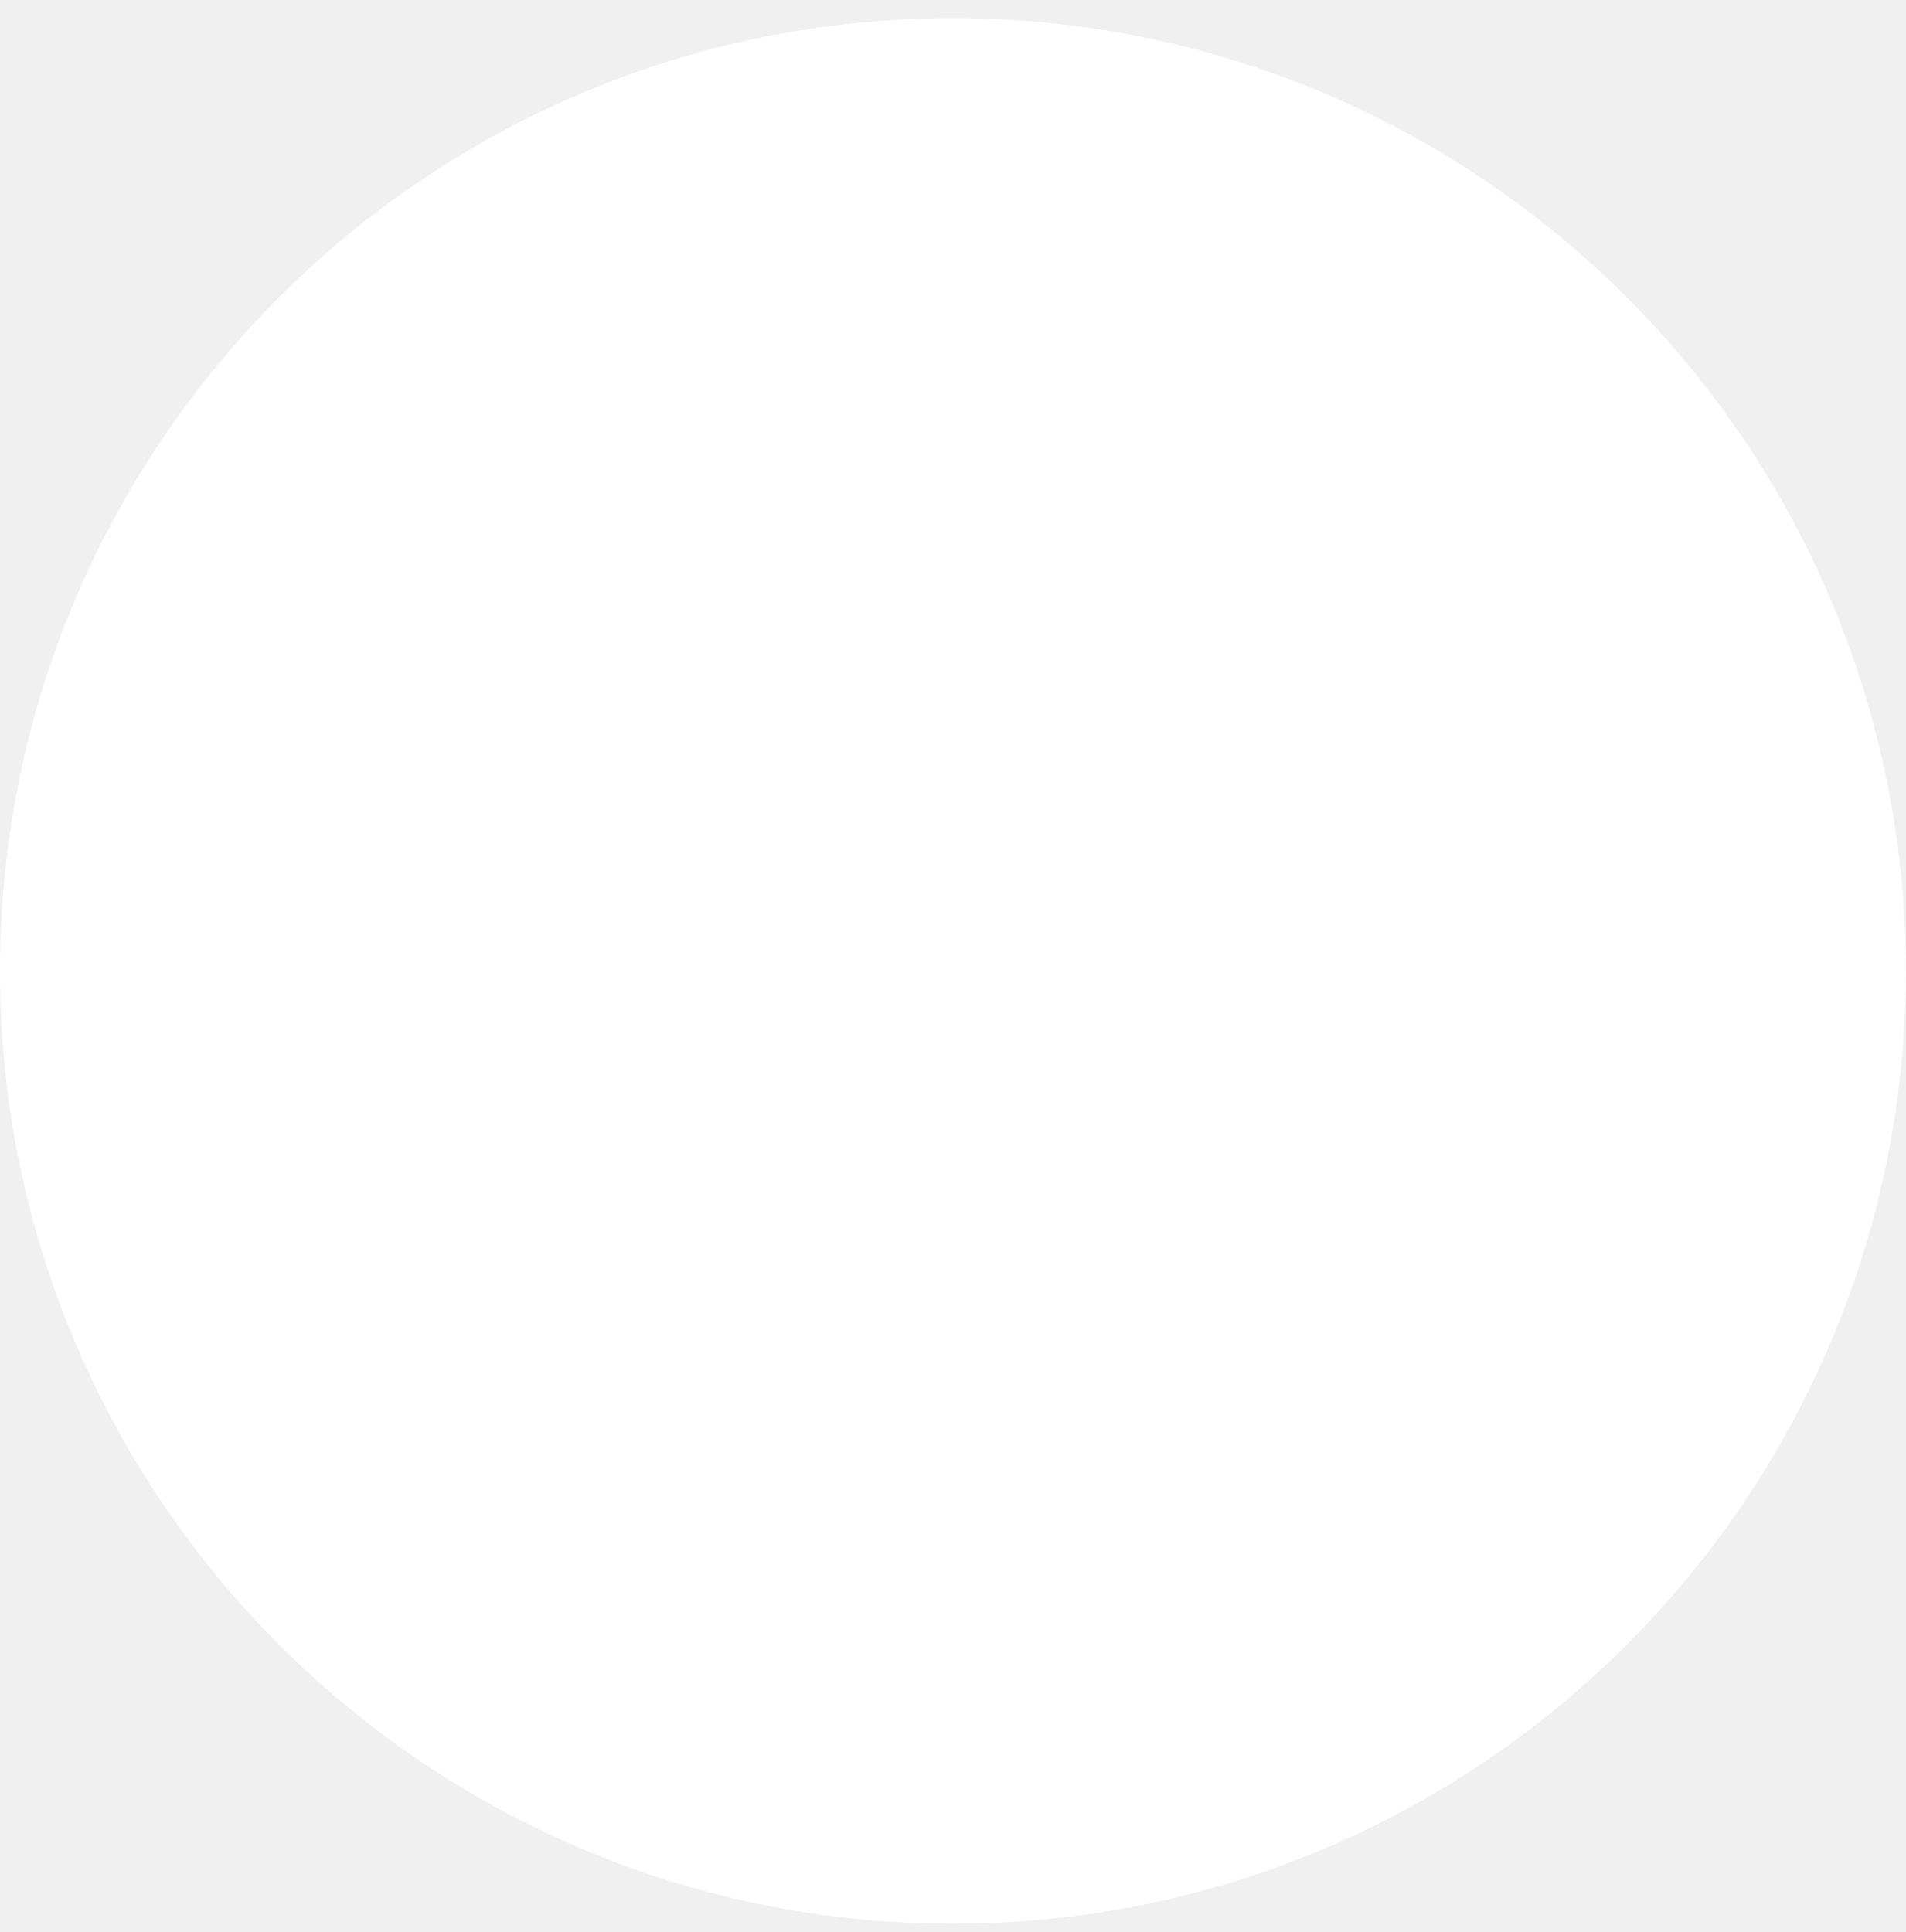
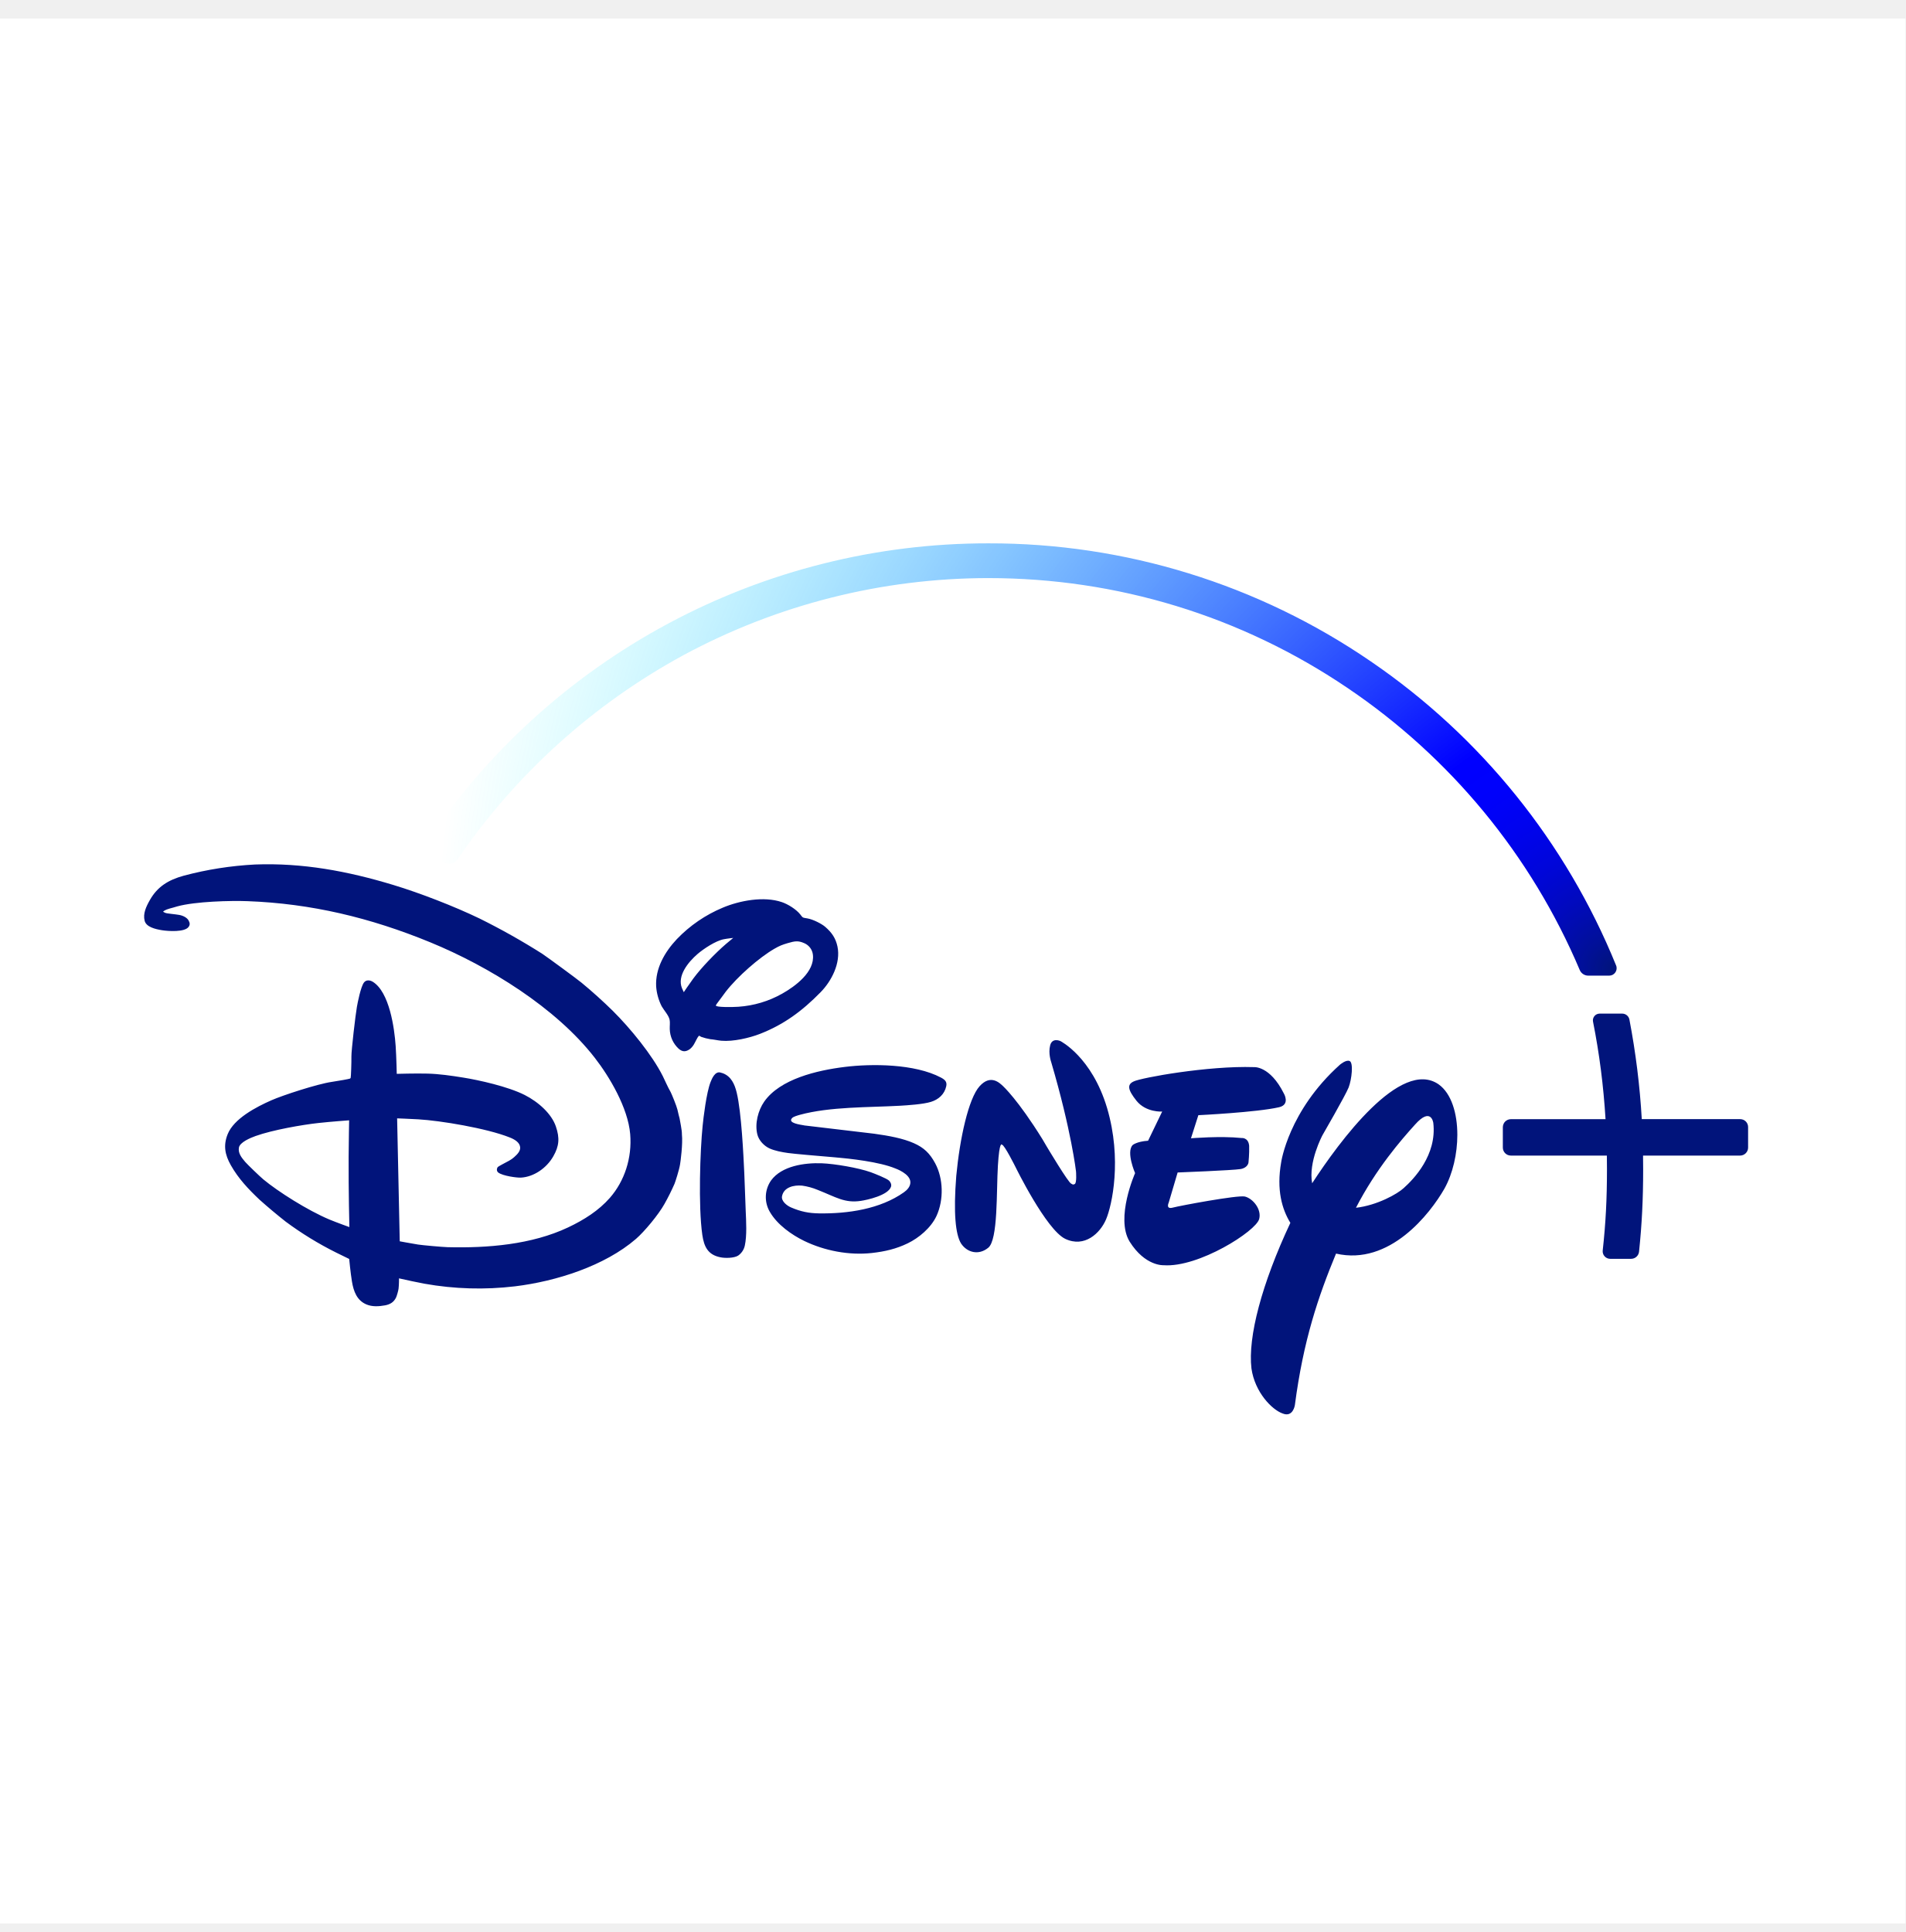
<svg xmlns="http://www.w3.org/2000/svg" width="72" height="73" viewBox="0 0 72 73" fill="none">
-   <path d="M0 36.688C0 56.569 16.118 72.688 36 72.688C55.882 72.688 72 56.569 72 36.688C72 16.806 55.882 0.688 36 0.688C16.118 0.688 0 16.806 0 36.688Z" fill="white" />
+   <g clip-path="url(#clip0_1_214)">
+     <mask id="mask0_1_214" style="mask-type:alpha" maskUnits="userSpaceOnUse" x="0" y="0" width="72" height="73">
+       <path d="M72 0.688H0V72.688H72V0.688Z" fill="white" />
+     </mask>
+     <g mask="url(#mask0_1_214)">
+       <path d="M72 0.688H0V72.688H72V0.688Z" fill="white" />
+       <path d="M0 36.688C0 56.569 16.118 72.688 36 72.688C55.882 72.688 72 56.569 72 36.688C72 16.806 55.882 0.688 36 0.688C16.118 0.688 0 16.806 0 36.688Z" fill="white" />
+       <path d="M32.958 42.829L33.032 42.838C33.577 42.913 34.113 43.012 34.523 43.194C34.905 43.363 35.126 43.576 35.33 43.954C35.639 44.528 35.66 45.334 35.381 45.943C35.171 46.395 34.712 46.776 34.294 46.978C33.859 47.189 33.431 47.289 32.939 47.344C32.079 47.439 31.151 47.261 30.378 46.886C29.92 46.663 29.362 46.278 29.08 45.783C28.975 45.602 28.924 45.394 28.933 45.185C28.942 44.976 29.011 44.774 29.131 44.602C29.534 44.052 30.394 43.931 31.043 43.954C31.538 43.973 32.428 44.125 32.897 44.292C33.027 44.34 33.506 44.526 33.59 44.612C33.649 44.671 33.687 44.759 33.662 44.839C33.554 45.167 32.756 45.34 32.527 45.374C31.91 45.468 31.591 45.235 30.89 44.959C30.703 44.881 30.507 44.828 30.307 44.799C29.989 44.769 29.605 44.858 29.543 45.205C29.514 45.385 29.723 45.553 29.884 45.622C30.259 45.784 30.565 45.841 30.935 45.847C32.027 45.865 33.256 45.685 34.15 45.05C34.272 44.964 34.393 44.835 34.393 44.675C34.397 44.349 33.827 44.15 33.827 44.15C33.224 43.899 32.112 43.777 31.54 43.729C30.938 43.678 29.992 43.599 29.765 43.565C29.531 43.532 29.277 43.484 29.075 43.394C28.871 43.302 28.672 43.097 28.613 42.869C28.508 42.458 28.642 41.955 28.869 41.628C29.467 40.77 30.865 40.443 31.91 40.314C32.922 40.188 34.556 40.189 35.551 40.717C35.704 40.799 35.782 40.876 35.749 41.039C35.685 41.348 35.454 41.546 35.173 41.633C34.88 41.726 34.271 41.764 34.003 41.78C32.805 41.847 31.357 41.812 30.217 42.123C30.128 42.149 29.974 42.19 29.923 42.247C29.743 42.44 30.254 42.496 30.364 42.519C30.396 42.526 30.402 42.528 30.436 42.53L32.958 42.829ZM25.833 37.489C25.833 37.489 26.028 37.196 26.191 36.975C26.488 36.571 27.025 36.012 27.431 35.664C27.555 35.559 27.701 35.439 27.701 35.439C27.701 35.439 27.473 35.463 27.343 35.489C27.036 35.548 26.585 35.849 26.359 36.041C25.988 36.36 25.579 36.877 25.763 37.336C25.79 37.4 25.833 37.489 25.833 37.489ZM27.898 38.04C28.478 38 29.041 37.832 29.547 37.547C30.049 37.265 30.787 36.719 30.711 36.074C30.7 35.978 30.663 35.886 30.605 35.809C30.546 35.732 30.468 35.672 30.379 35.635C30.154 35.538 30.038 35.554 29.752 35.638C29.545 35.7 29.451 35.736 29.255 35.849C28.678 36.183 27.862 36.899 27.419 37.47C27.317 37.605 27.212 37.755 27.131 37.859C27.08 37.922 27.041 37.982 27.046 37.997C27.063 38.063 27.669 38.056 27.898 38.04ZM26.402 39.138C26.342 39.201 26.278 39.356 26.212 39.468C26.173 39.532 26.125 39.589 26.068 39.636C25.915 39.748 25.785 39.755 25.637 39.624C25.535 39.529 25.453 39.415 25.395 39.288C25.338 39.16 25.306 39.023 25.303 38.883C25.299 38.763 25.319 38.631 25.297 38.529C25.259 38.358 25.088 38.182 24.996 38.019C24.879 37.786 24.808 37.533 24.789 37.273C24.753 36.598 25.108 35.976 25.571 35.484C26.062 34.972 26.654 34.567 27.31 34.294C27.936 34.031 28.855 33.851 29.543 34.088C29.768 34.165 30.08 34.356 30.236 34.555C30.271 34.597 30.298 34.643 30.332 34.663C30.362 34.683 30.442 34.69 30.506 34.702C30.725 34.741 31.042 34.906 31.172 35.017C31.431 35.24 31.573 35.455 31.639 35.765C31.77 36.391 31.411 37.075 31 37.492C30.299 38.209 29.606 38.716 28.708 39.066C28.314 39.219 27.7 39.363 27.253 39.324C27.114 39.312 26.971 39.275 26.836 39.266C26.718 39.247 26.602 39.217 26.489 39.177C26.455 39.152 26.41 39.129 26.402 39.138ZM27.204 40.522C27.231 40.528 27.274 40.54 27.311 40.553C27.625 40.674 27.754 40.964 27.832 41.284C28.012 42.026 28.088 43.67 28.118 44.312C28.14 44.795 28.152 45.27 28.172 45.747C28.19 46.152 28.221 46.688 28.138 47.067C28.104 47.22 28.014 47.354 27.886 47.443C27.736 47.538 27.396 47.546 27.21 47.505C26.75 47.411 26.599 47.115 26.533 46.66C26.376 45.572 26.452 43.438 26.545 42.538C26.574 42.24 26.687 41.288 26.843 40.889C26.895 40.756 27.008 40.484 27.204 40.522ZM13.19 42.331C13.19 42.331 12.505 42.38 12.032 42.432C11.432 42.497 10.304 42.692 9.653 42.925C9.458 42.995 9.061 43.16 9.026 43.362C8.99 43.569 9.119 43.733 9.263 43.902C9.346 43.999 9.815 44.451 9.948 44.562C10.501 45.022 11.622 45.734 12.447 46.08C12.73 46.197 13.199 46.365 13.199 46.365C13.199 46.365 13.165 45.03 13.171 43.713C13.176 43.019 13.19 42.331 13.19 42.331ZM25.762 42.862C25.801 43.222 25.709 43.9 25.693 43.989C25.663 44.196 25.508 44.671 25.483 44.729C25.369 44.989 25.242 45.244 25.103 45.491C24.878 45.896 24.343 46.538 24.026 46.812C22.846 47.831 21.019 48.414 19.452 48.604C18.315 48.739 17.166 48.706 16.039 48.505C15.716 48.443 15.395 48.376 15.074 48.302C15.074 48.302 15.077 48.532 15.057 48.695C15.048 48.769 14.992 48.965 14.962 49.028C14.88 49.197 14.746 49.285 14.549 49.322C14.314 49.365 14.062 49.38 13.844 49.288C13.486 49.137 13.358 48.801 13.295 48.414C13.244 48.106 13.192 47.569 13.192 47.569C13.192 47.569 12.924 47.441 12.701 47.329C12.032 46.996 11.393 46.604 10.793 46.159C10.456 45.893 10.127 45.617 9.806 45.331C9.386 44.933 9.008 44.536 8.72 44.026C8.496 43.63 8.432 43.276 8.601 42.855C8.835 42.267 9.679 41.826 10.255 41.573C10.678 41.386 11.993 40.956 12.539 40.878C12.797 40.84 13.198 40.768 13.223 40.754C13.232 40.747 13.24 40.74 13.247 40.731C13.26 40.713 13.28 40.132 13.276 39.919C13.271 39.71 13.431 38.335 13.483 38.047C13.51 37.889 13.628 37.285 13.75 37.125C13.829 37.018 13.97 37.026 14.085 37.097C14.711 37.486 14.901 38.838 14.948 39.526C14.976 39.946 14.989 40.575 14.989 40.575C14.989 40.575 15.709 40.554 16.151 40.566C16.581 40.576 17.054 40.644 17.5 40.716C18.072 40.807 19.185 41.051 19.823 41.374C20.349 41.641 20.841 42.089 21.001 42.565C21.149 43 21.127 43.303 20.901 43.695C20.647 44.139 20.166 44.469 19.68 44.496C19.536 44.505 18.991 44.433 18.823 44.303C18.757 44.251 18.76 44.158 18.807 44.095C18.825 44.073 19.081 43.938 19.23 43.859C19.306 43.817 19.368 43.774 19.427 43.72C19.552 43.61 19.664 43.489 19.651 43.347C19.634 43.163 19.439 43.049 19.254 42.977C18.383 42.63 16.641 42.342 15.8 42.293C15.471 42.274 15.003 42.257 15.003 42.257L15.102 46.902C15.102 46.902 15.489 46.975 15.795 47.025C15.969 47.052 16.711 47.118 16.908 47.124C18.409 47.163 20.085 47.029 21.461 46.378C22.066 46.093 22.621 45.739 23.041 45.26C23.594 44.626 23.883 43.757 23.808 42.85C23.724 41.858 23.026 40.683 22.469 39.967C20.999 38.074 18.476 36.518 16.258 35.606C13.991 34.674 11.753 34.139 9.35 34.05C8.729 34.026 7.379 34.059 6.696 34.248C6.599 34.275 6.5 34.308 6.409 34.329C6.333 34.348 6.26 34.378 6.193 34.419C6.181 34.429 6.17 34.439 6.16 34.45C6.16 34.45 6.202 34.474 6.241 34.491C6.314 34.522 6.619 34.541 6.776 34.571C6.917 34.597 7.064 34.672 7.122 34.775C7.178 34.873 7.185 34.95 7.117 35.032C6.963 35.221 6.381 35.189 6.124 35.149C5.857 35.106 5.525 35.024 5.465 34.793C5.394 34.52 5.523 34.252 5.664 34.004C5.946 33.509 6.35 33.25 6.941 33.088C7.821 32.853 8.724 32.712 9.634 32.665C11.429 32.598 13.127 32.912 14.866 33.44C15.861 33.741 17.164 34.246 18.118 34.706C18.93 35.108 19.721 35.553 20.487 36.039C20.677 36.166 21.796 36.986 21.97 37.131C22.333 37.428 22.806 37.853 23.149 38.193C23.813 38.852 24.638 39.86 25.04 40.661C25.136 40.854 25.211 41.042 25.337 41.264C25.378 41.34 25.563 41.795 25.593 41.927C25.623 42.058 25.668 42.249 25.674 42.256C25.683 42.322 25.768 42.711 25.762 42.862ZM48.324 41.836C47.483 42.03 45.273 42.137 45.273 42.137L44.994 43.01C44.994 43.01 46.098 42.916 46.902 42.999C46.902 42.999 47.163 42.969 47.192 43.294C47.202 43.599 47.167 43.924 47.167 43.924C47.167 43.924 47.149 44.122 46.87 44.172C46.569 44.222 44.49 44.302 44.49 44.302L44.153 45.441C44.153 45.441 44.028 45.704 44.308 45.629C44.569 45.559 46.745 45.151 47.029 45.21C47.333 45.285 47.668 45.689 47.571 46.059C47.454 46.518 45.283 47.902 43.96 47.806C43.96 47.806 43.264 47.851 42.676 46.913C42.13 46.018 42.883 44.326 42.883 44.326C42.883 44.326 42.538 43.536 42.789 43.267C42.789 43.267 42.937 43.132 43.374 43.102L43.906 42C43.906 42 43.299 42.042 42.938 41.595C42.602 41.172 42.575 40.978 42.832 40.861C43.108 40.724 45.634 40.263 47.372 40.321C47.372 40.321 47.975 40.263 48.5 41.311C48.501 41.311 48.755 41.735 48.324 41.836ZM41.786 46.073C41.564 46.596 40.975 47.156 40.243 46.809C39.522 46.46 38.371 44.107 38.371 44.107C38.371 44.107 37.935 43.23 37.851 43.253C37.851 43.253 37.758 43.082 37.7 44.041C37.64 44.995 37.711 46.858 37.331 47.149C36.97 47.443 36.533 47.326 36.307 46.983C36.1 46.645 36.015 45.842 36.127 44.431C36.26 43.016 36.588 41.512 37.007 41.044C37.426 40.579 37.763 40.917 37.894 41.039C37.894 41.039 38.454 41.547 39.379 43.039L39.541 43.315C39.541 43.315 40.381 44.724 40.469 44.721C40.469 44.721 40.539 44.786 40.599 44.739C40.687 44.714 40.651 44.262 40.651 44.262C40.651 44.262 40.477 42.727 39.712 40.126C39.712 40.126 39.595 39.802 39.674 39.499C39.752 39.191 40.061 39.336 40.061 39.336C40.061 39.336 41.249 39.934 41.825 41.867C42.396 43.799 42.012 45.545 41.786 46.073ZM54.569 44.914C54.029 45.858 52.502 47.833 50.474 47.367C49.803 48.991 49.241 50.635 48.919 53.094C48.919 53.094 48.849 53.572 48.452 53.406C48.058 53.267 47.409 52.614 47.279 51.709C47.138 50.52 47.668 48.509 48.749 46.205C48.434 45.692 48.218 44.959 48.402 43.915C48.402 43.915 48.675 41.978 50.62 40.231C50.62 40.231 50.855 40.028 50.989 40.091C51.137 40.154 51.068 40.784 50.95 41.09C50.828 41.396 49.96 42.897 49.96 42.897C49.96 42.897 49.42 43.909 49.572 44.709C50.593 43.141 52.913 39.975 54.351 40.972C54.835 41.318 55.057 42.07 55.057 42.88C55.057 43.591 54.886 44.347 54.569 44.914ZM54.149 42.429C54.149 42.429 54.069 41.806 53.459 42.492C52.934 43.072 51.988 44.159 51.227 45.635C52.025 45.545 52.797 45.111 53.031 44.891C53.409 44.554 54.291 43.643 54.149 42.429ZM65.742 42.286H62.025C61.952 41.024 61.796 39.767 61.558 38.524C61.546 38.461 61.513 38.404 61.463 38.363C61.413 38.322 61.351 38.299 61.286 38.299H60.431C60.393 38.3 60.357 38.308 60.323 38.324C60.289 38.34 60.26 38.363 60.236 38.392C60.212 38.421 60.196 38.455 60.186 38.491C60.177 38.527 60.176 38.564 60.183 38.601C60.426 39.826 60.579 41.034 60.656 42.288H57.079C57.039 42.288 57 42.296 56.964 42.311C56.927 42.326 56.894 42.348 56.865 42.376C56.837 42.404 56.815 42.437 56.8 42.474C56.785 42.51 56.777 42.549 56.776 42.589V43.361C56.776 43.528 56.911 43.663 57.079 43.663H60.706C60.709 43.855 60.71 44.026 60.71 44.185C60.71 45.3 60.663 46.216 60.549 47.253C60.545 47.292 60.549 47.332 60.562 47.369C60.574 47.407 60.594 47.441 60.621 47.47C60.647 47.5 60.679 47.523 60.715 47.539C60.751 47.555 60.789 47.564 60.828 47.564H61.623C61.778 47.564 61.906 47.447 61.922 47.293C62.03 46.249 62.077 45.32 62.077 44.185C62.077 44.025 62.075 43.853 62.073 43.663H65.74C65.905 43.663 66.042 43.528 66.042 43.362V42.589C66.043 42.549 66.035 42.51 66.02 42.473C66.006 42.436 65.984 42.403 65.956 42.375C65.928 42.346 65.895 42.324 65.858 42.309C65.821 42.294 65.782 42.286 65.742 42.286Z" fill="#01147B" />
+       <path d="M61.056 36.482C59.166 31.826 55.944 27.831 51.795 24.996C47.541 22.076 42.5 20.519 37.341 20.53C33.123 20.525 28.97 21.565 25.253 23.556C21.535 25.548 18.368 28.428 16.034 31.942C16.009 31.98 15.992 32.024 15.986 32.069C15.98 32.115 15.984 32.162 15.999 32.206C16.031 32.295 16.099 32.364 16.188 32.395L16.854 32.619C16.931 32.645 17.015 32.645 17.092 32.619C17.169 32.593 17.236 32.542 17.282 32.475C19.474 29.259 22.402 26.613 25.822 24.754C29.361 22.845 33.319 21.844 37.341 21.843C42.198 21.843 46.885 23.274 50.895 25.985C54.795 28.614 57.847 32.319 59.681 36.651C59.735 36.78 59.862 36.864 60.002 36.864H60.798C60.843 36.864 60.888 36.852 60.928 36.831C60.968 36.809 61.002 36.778 61.027 36.741C61.053 36.703 61.069 36.66 61.074 36.615C61.079 36.57 61.073 36.524 61.056 36.482Z" fill="url(#paint0_radial_1_214)" />
+     </g>
+   </g>
+   <defs>
+     <radialGradient id="paint0_radial_1_214" cx="0" cy="0" r="1" gradientUnits="userSpaceOnUse" gradientTransform="translate(61.2 36.6875) rotate(180) scale(45 45)">
+       <stop stop-color="#01147B" />
+       <stop offset="0.025" stop-color="#011098" />
+       <stop offset="0.064" stop-color="#010ABD" />
+       <stop offset="0.103" stop-color="#0006DA" />
+       <stop offset="0.142" stop-color="#0003EE" />
+       <stop offset="0.179" stop-color="#0001FB" />
+       <stop offset="0.216" stop-color="#0000FF" />
+       <stop offset="1" stop-color="#00FFFF" stop-opacity="0" />
+     </radialGradient>
+     <clipPath id="clip0_1_214">
+       <rect width="72" height="72" fill="white" transform="translate(0 0.6875)" />
+     </clipPath>
+   </defs>
</svg>
